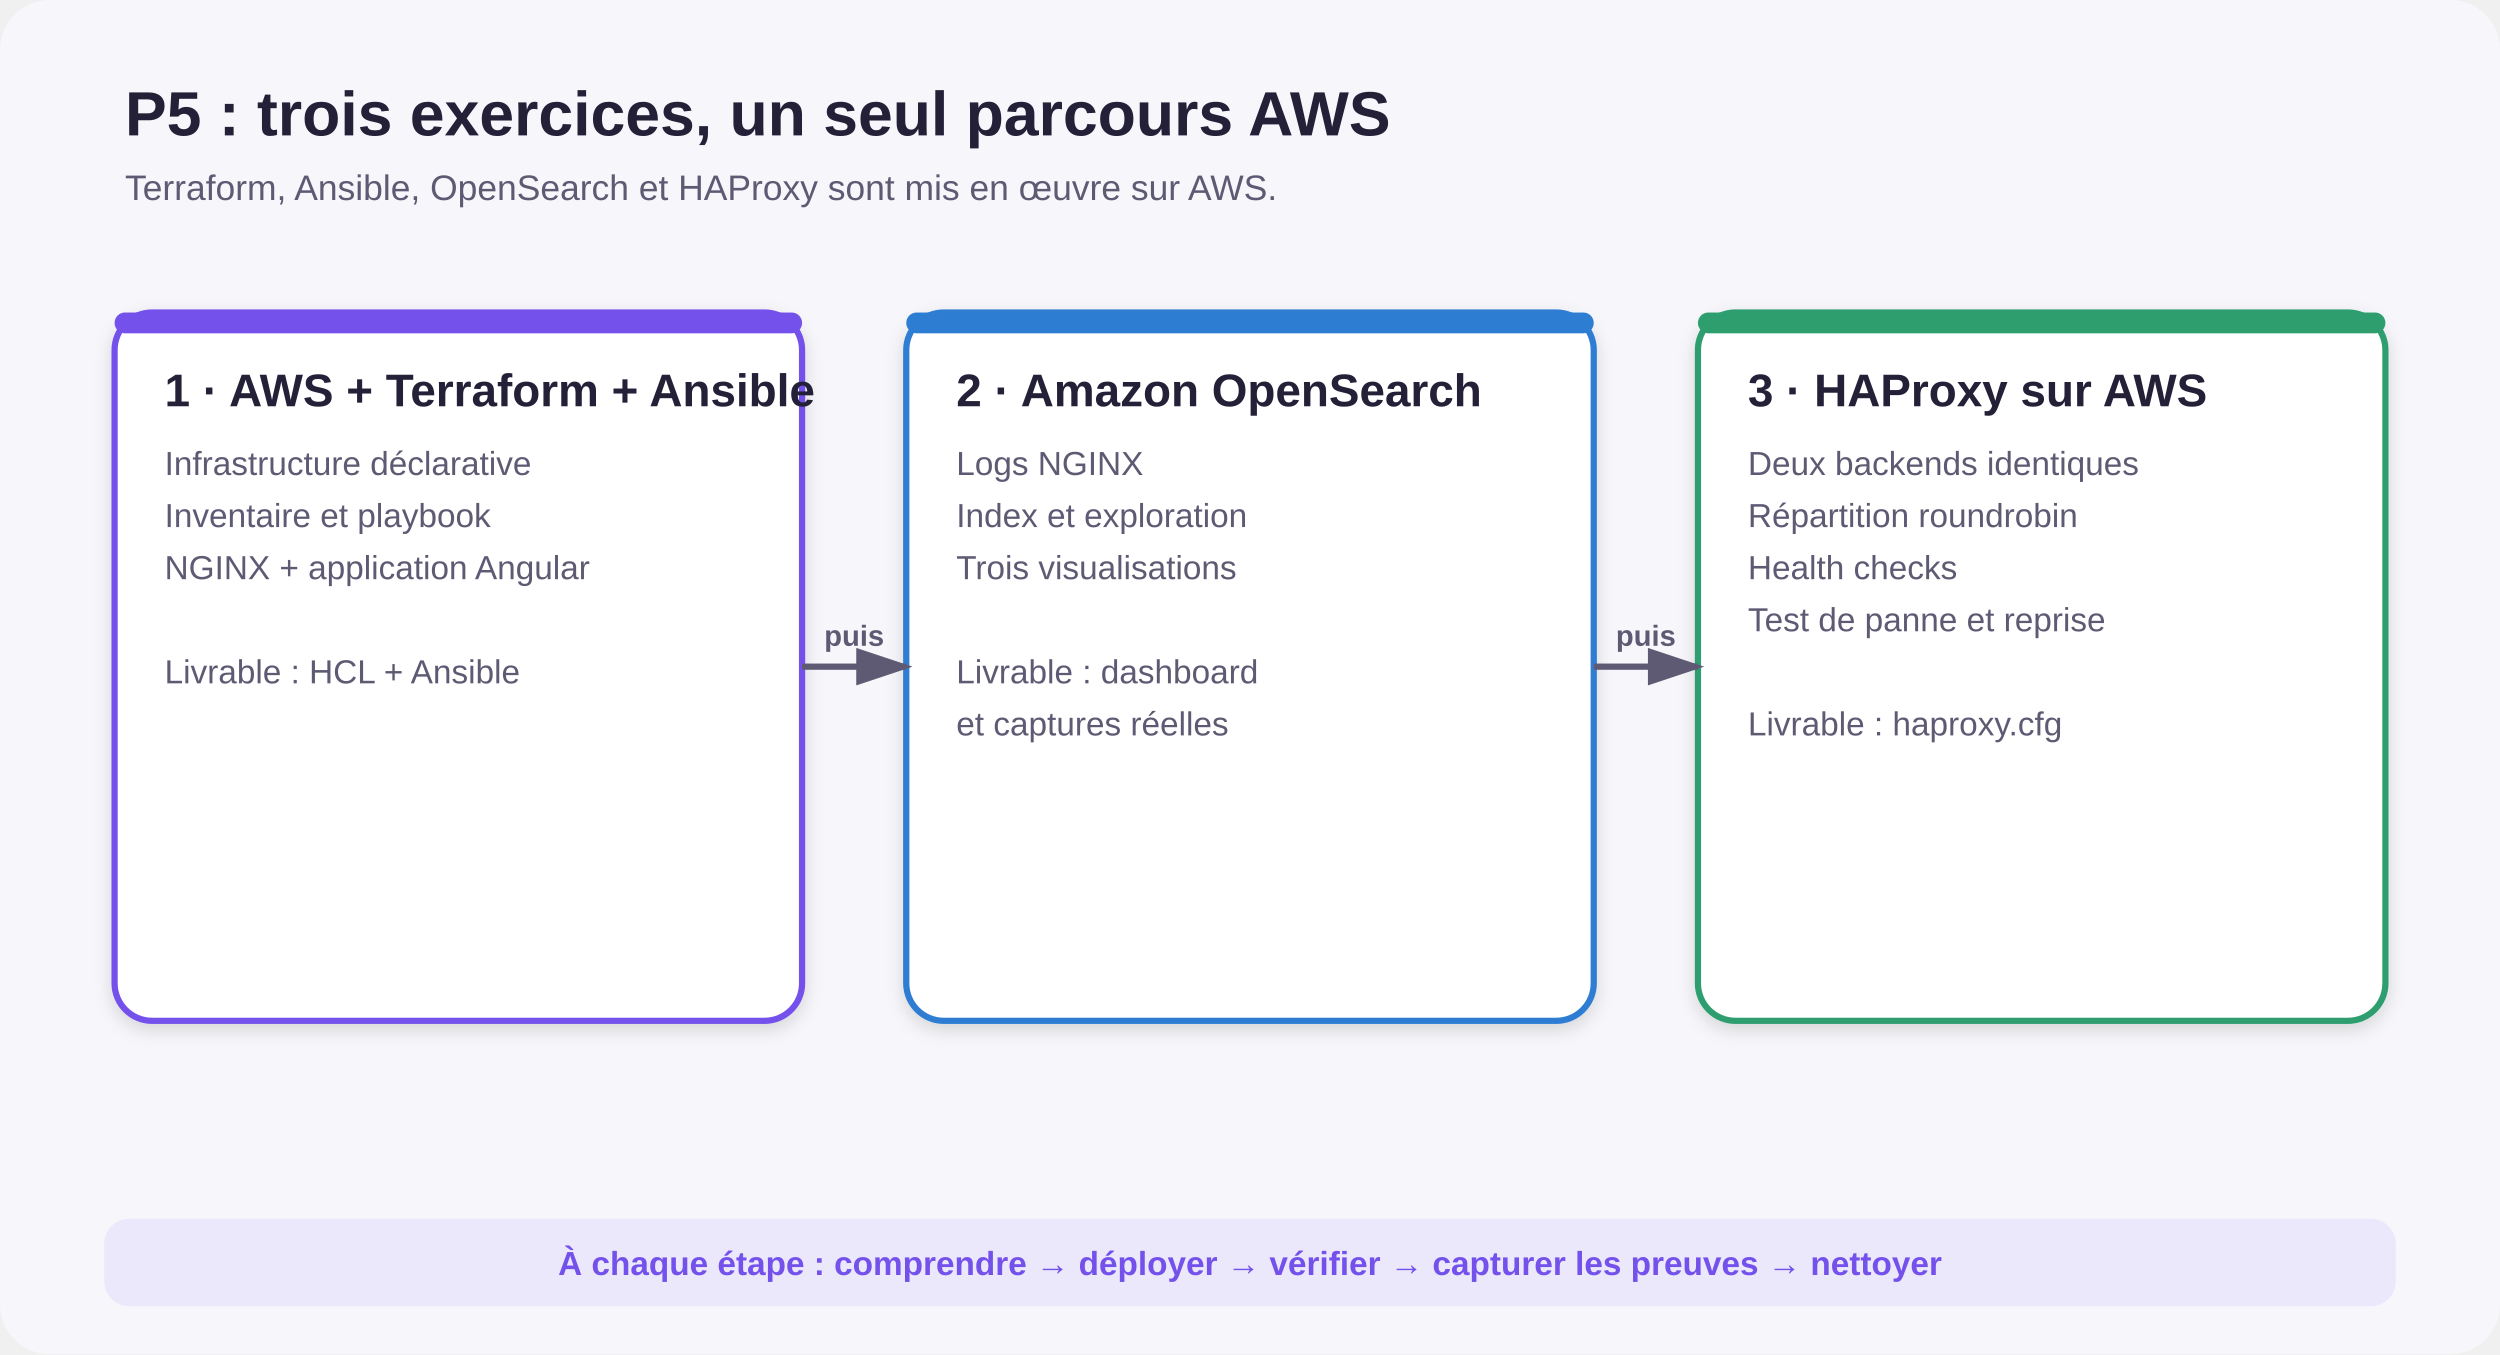
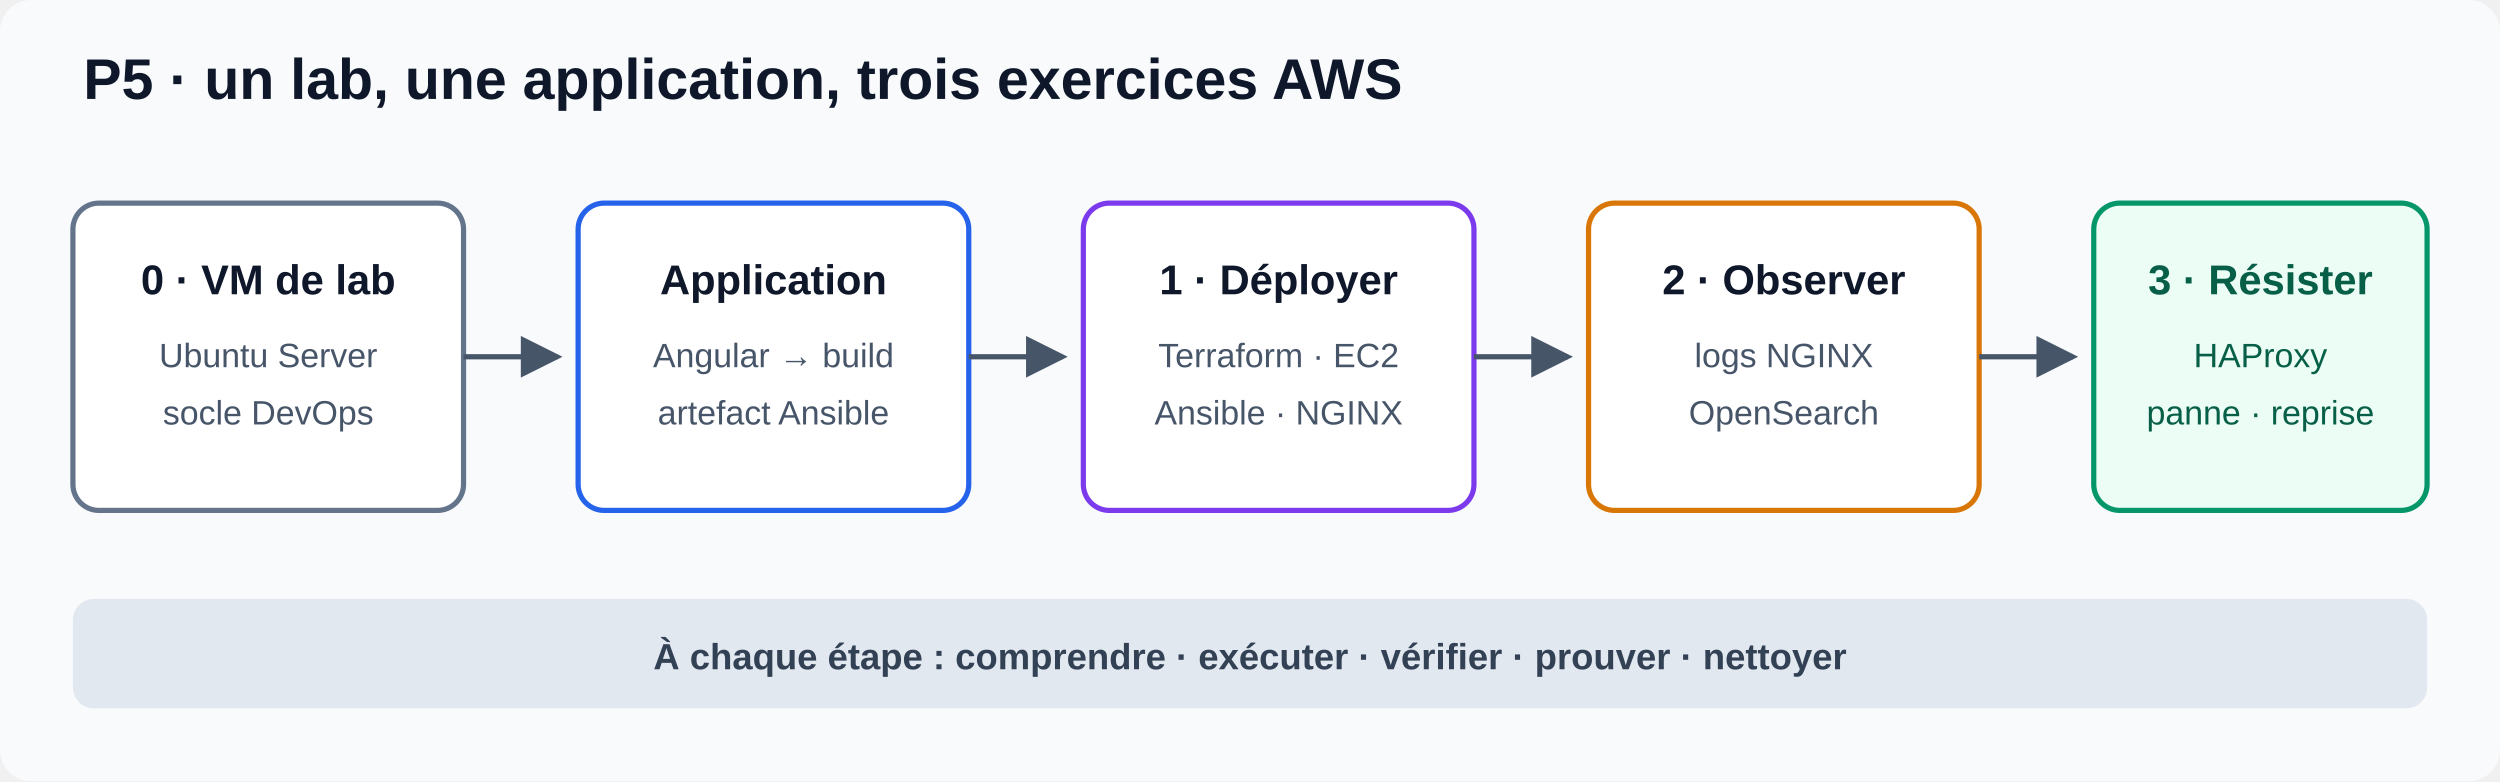
- <svg xmlns="http://www.w3.org/2000/svg" width="1200" height="650" viewBox="0 0 1200 650" role="img" aria-labelledby="title desc">
+ <svg xmlns="http://www.w3.org/2000/svg" width="960" height="300" viewBox="0 0 960 300" role="img" aria-labelledby="title desc">
  <defs>
-     <marker id="arrow" markerWidth="10" markerHeight="10" refX="8" refY="3" orient="auto" markerUnits="strokeWidth">
-       <path d="M0,0 L0,6 L9,3 z" fill="#5f5a73" />
+     <marker id="a" markerWidth="8" markerHeight="8" refX="7" refY="4" orient="auto">
+       <path d="M0 0L8 4L0 8Z" fill="#475569" />
    </marker>
-     <filter id="shadow" x="-10%" y="-10%" width="120%" height="130%">
-       <feDropShadow dx="0" dy="3" stdDeviation="4" flood-color="#000000" flood-opacity="0.14" />
-     </filter>
  </defs>
-   <rect width="100%" height="100%" rx="24" fill="#f7f7fb" />
-   <text x="60" y="65" font-family="Arial, sans-serif" font-size="30" font-weight="700" fill="#242038">P5 : trois exercices, un seul parcours AWS</text>
-   <text x="60" y="96" font-family="Arial, sans-serif" font-size="17" fill="#5f5a73">Terraform, Ansible, OpenSearch et HAProxy sont mis en œuvre sur AWS.</text>
-   <g filter="url(#shadow)">
-     <rect x="55" y="150" width="330" height="340" rx="18" fill="#ffffff" stroke="#7451eb" stroke-width="3" />
+   <rect width="960" height="300" rx="12" fill="#f8fafc" />
+   <text x="32" y="38" font-family="Arial,sans-serif" font-size="22" font-weight="700" fill="#0f172a">P5 · un lab, une application, trois exercices AWS</text>
+   <g font-family="Arial,sans-serif" text-anchor="middle">
+     <rect x="28" y="78" width="150" height="118" rx="10" fill="#fff" stroke="#64748b" stroke-width="2" />
+     <text x="103" y="113" font-size="16" font-weight="700" fill="#0f172a">0 · VM de lab</text>
+     <text x="103" y="141" font-size="13" fill="#475569">Ubuntu Server</text>
+     <text x="103" y="163" font-size="13" fill="#475569">socle DevOps</text>
+     <rect x="222" y="78" width="150" height="118" rx="10" fill="#fff" stroke="#2563eb" stroke-width="2" />
+     <text x="297" y="113" font-size="16" font-weight="700" fill="#0f172a">Application</text>
+     <text x="297" y="141" font-size="13" fill="#475569">Angular → build</text>
+     <text x="297" y="163" font-size="13" fill="#475569">artefact Ansible</text>
+     <rect x="416" y="78" width="150" height="118" rx="10" fill="#fff" stroke="#7c3aed" stroke-width="2" />
+     <text x="491" y="113" font-size="16" font-weight="700" fill="#0f172a">1 · Déployer</text>
+     <text x="491" y="141" font-size="13" fill="#475569">Terraform · EC2</text>
+     <text x="491" y="163" font-size="13" fill="#475569">Ansible · NGINX</text>
+     <rect x="610" y="78" width="150" height="118" rx="10" fill="#fff" stroke="#d97706" stroke-width="2" />
+     <text x="685" y="113" font-size="16" font-weight="700" fill="#0f172a">2 · Observer</text>
+     <text x="685" y="141" font-size="13" fill="#475569">logs NGINX</text>
+     <text x="685" y="163" font-size="13" fill="#475569">OpenSearch</text>
+     <rect x="804" y="78" width="128" height="118" rx="10" fill="#ecfdf5" stroke="#059669" stroke-width="2" />
+     <text x="868" y="113" font-size="16" font-weight="700" fill="#065f46">3 · Résister</text>
+     <text x="868" y="141" font-size="13" fill="#065f46">HAProxy</text>
+     <text x="868" y="163" font-size="13" fill="#065f46">panne · reprise</text>
  </g>
-   <rect x="55" y="150" width="330" height="10" rx="5" fill="#7451eb" />
-   <text x="79" y="195" font-family="Arial, sans-serif" font-size="22" font-weight="700" fill="#242038">1 · AWS + Terraform + Ansible</text>
-   <text x="79" y="228" font-family="Arial, sans-serif" font-size="16" fill="#5f5a73">Infrastructure déclarative</text>
-   <text x="79" y="253" font-family="Arial, sans-serif" font-size="16" fill="#5f5a73">Inventaire et playbook</text>
-   <text x="79" y="278" font-family="Arial, sans-serif" font-size="16" fill="#5f5a73">NGINX + application Angular</text>
-   <text x="79" y="303" font-family="Arial, sans-serif" font-size="16" fill="#5f5a73" />
-   <text x="79" y="328" font-family="Arial, sans-serif" font-size="16" fill="#5f5a73">Livrable : HCL + Ansible</text>
-   <g filter="url(#shadow)">
-     <rect x="435" y="150" width="330" height="340" rx="18" fill="#ffffff" stroke="#2d7dd2" stroke-width="3" />
+   <g stroke="#475569" stroke-width="2" marker-end="url(#a)">
+     <line x1="178" y1="137" x2="214" y2="137" />
+     <line x1="372" y1="137" x2="408" y2="137" />
+     <line x1="566" y1="137" x2="602" y2="137" />
+     <line x1="760" y1="137" x2="796" y2="137" />
  </g>
-   <rect x="435" y="150" width="330" height="10" rx="5" fill="#2d7dd2" />
-   <text x="459" y="195" font-family="Arial, sans-serif" font-size="22" font-weight="700" fill="#242038">2 · Amazon OpenSearch</text>
-   <text x="459" y="228" font-family="Arial, sans-serif" font-size="16" fill="#5f5a73">Logs NGINX</text>
-   <text x="459" y="253" font-family="Arial, sans-serif" font-size="16" fill="#5f5a73">Index et exploration</text>
-   <text x="459" y="278" font-family="Arial, sans-serif" font-size="16" fill="#5f5a73">Trois visualisations</text>
-   <text x="459" y="303" font-family="Arial, sans-serif" font-size="16" fill="#5f5a73" />
-   <text x="459" y="328" font-family="Arial, sans-serif" font-size="16" fill="#5f5a73">Livrable : dashboard</text>
-   <text x="459" y="353" font-family="Arial, sans-serif" font-size="16" fill="#5f5a73">et captures réelles</text>
-   <g filter="url(#shadow)">
-     <rect x="815" y="150" width="330" height="340" rx="18" fill="#ffffff" stroke="#2f9e6f" stroke-width="3" />
-   </g>
-   <rect x="815" y="150" width="330" height="10" rx="5" fill="#2f9e6f" />
-   <text x="839" y="195" font-family="Arial, sans-serif" font-size="22" font-weight="700" fill="#242038">3 · HAProxy sur AWS</text>
-   <text x="839" y="228" font-family="Arial, sans-serif" font-size="16" fill="#5f5a73">Deux backends identiques</text>
-   <text x="839" y="253" font-family="Arial, sans-serif" font-size="16" fill="#5f5a73">Répartition roundrobin</text>
-   <text x="839" y="278" font-family="Arial, sans-serif" font-size="16" fill="#5f5a73">Health checks</text>
-   <text x="839" y="303" font-family="Arial, sans-serif" font-size="16" fill="#5f5a73">Test de panne et reprise</text>
-   <text x="839" y="328" font-family="Arial, sans-serif" font-size="16" fill="#5f5a73" />
-   <text x="839" y="353" font-family="Arial, sans-serif" font-size="16" fill="#5f5a73">Livrable : haproxy.cfg</text>
-   <line x1="385" y1="320" x2="435" y2="320" stroke="#5f5a73" stroke-width="3" marker-end="url(#arrow)" />
-   <text x="410.0" y="310.0" text-anchor="middle" font-family="Arial, sans-serif" font-size="14" font-weight="700" fill="#5f5a73">puis</text>
-   <line x1="765" y1="320" x2="815" y2="320" stroke="#5f5a73" stroke-width="3" marker-end="url(#arrow)" />
-   <text x="790.0" y="310.0" text-anchor="middle" font-family="Arial, sans-serif" font-size="14" font-weight="700" fill="#5f5a73">puis</text>
-   <rect x="50" y="585" width="1100" height="42" rx="12" fill="#ebe8fb" />
-   <text x="600" y="612" text-anchor="middle" font-family="Arial, sans-serif" font-size="16" font-weight="700" fill="#7451eb">À chaque étape : comprendre → déployer → vérifier → capturer les preuves → nettoyer</text>
+   <rect x="28" y="230" width="904" height="42" rx="8" fill="#e2e8f0" />
+   <text x="480" y="257" text-anchor="middle" font-family="Arial,sans-serif" font-size="14" font-weight="700" fill="#334155">À chaque étape : comprendre · exécuter · vérifier · prouver · nettoyer</text>
</svg>
